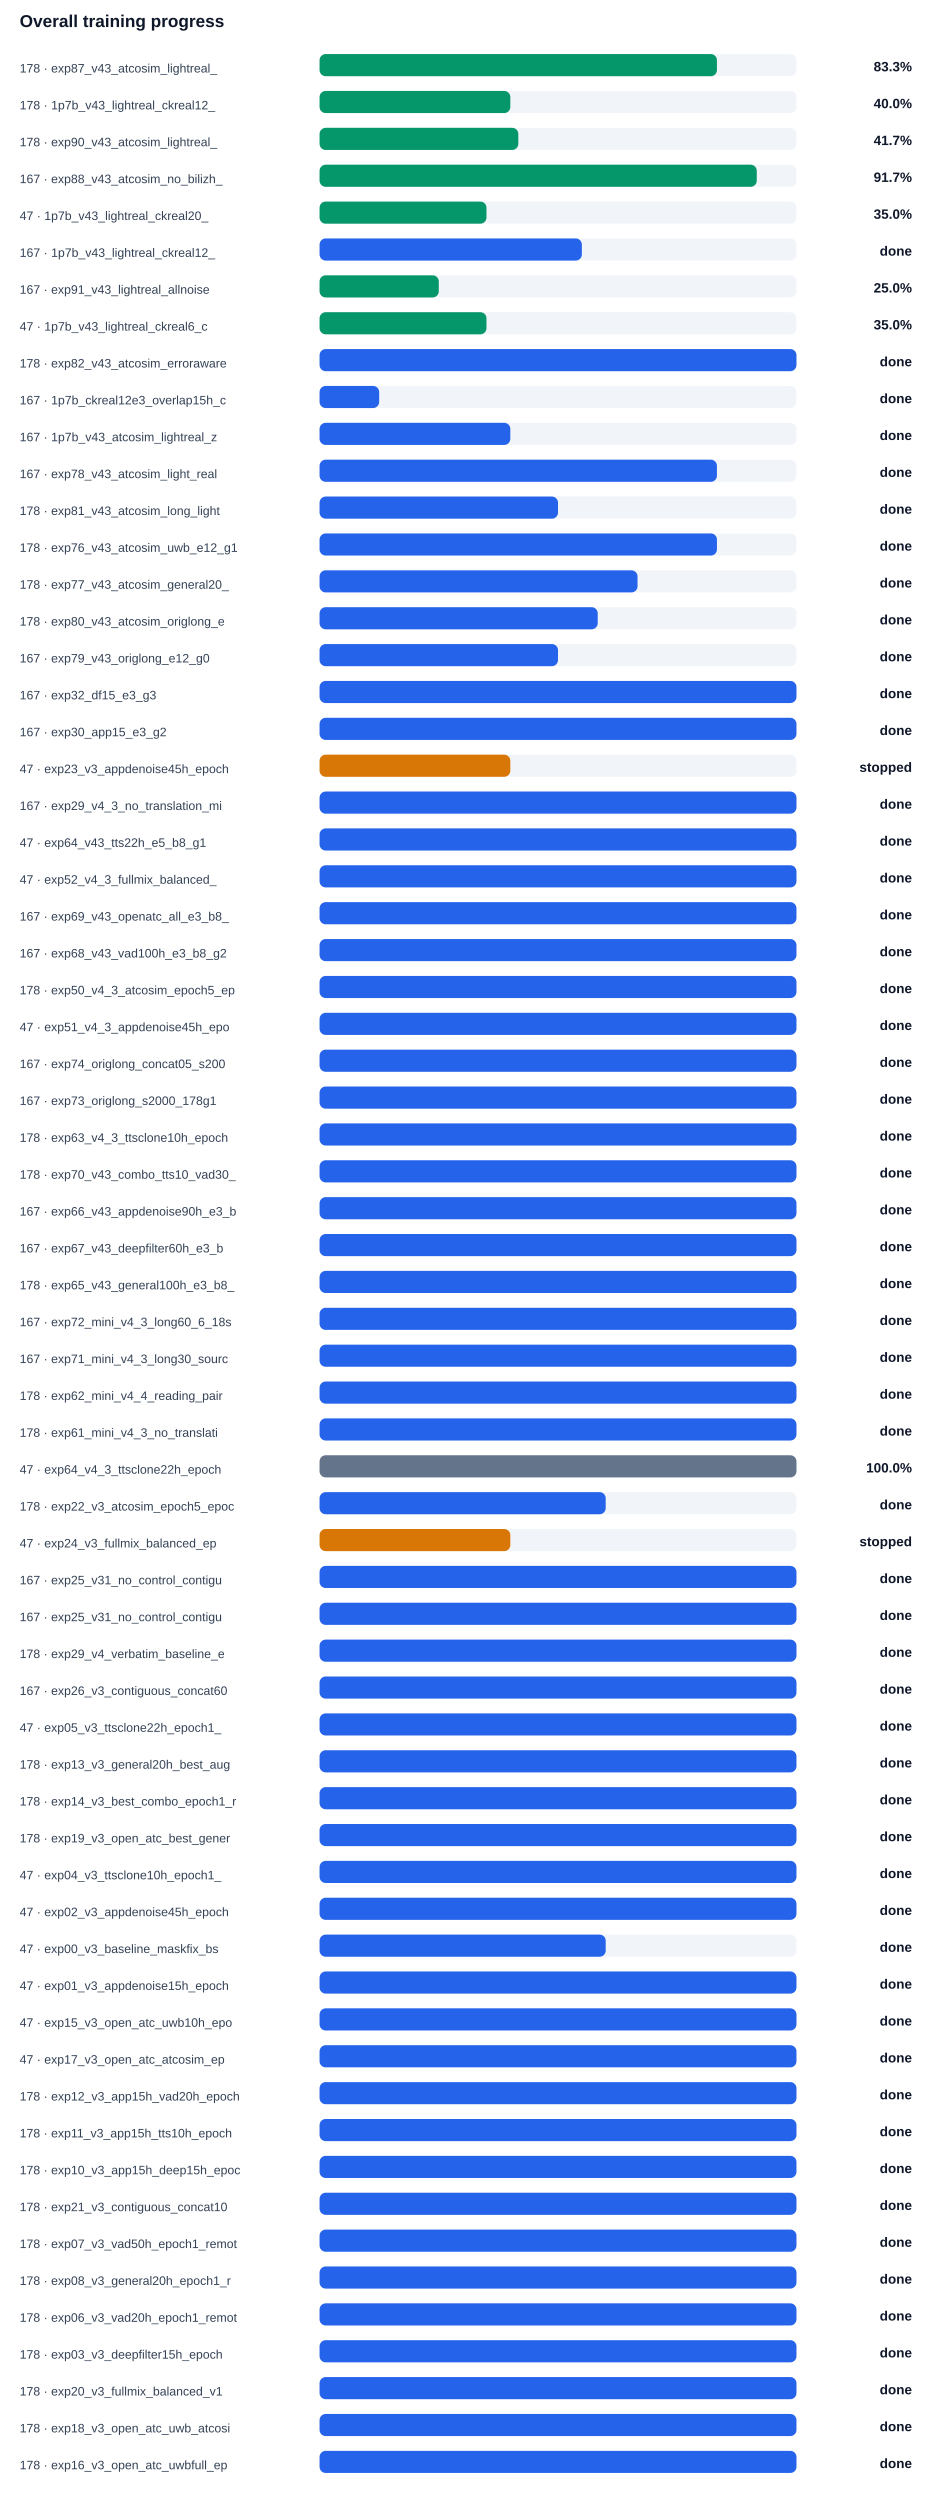
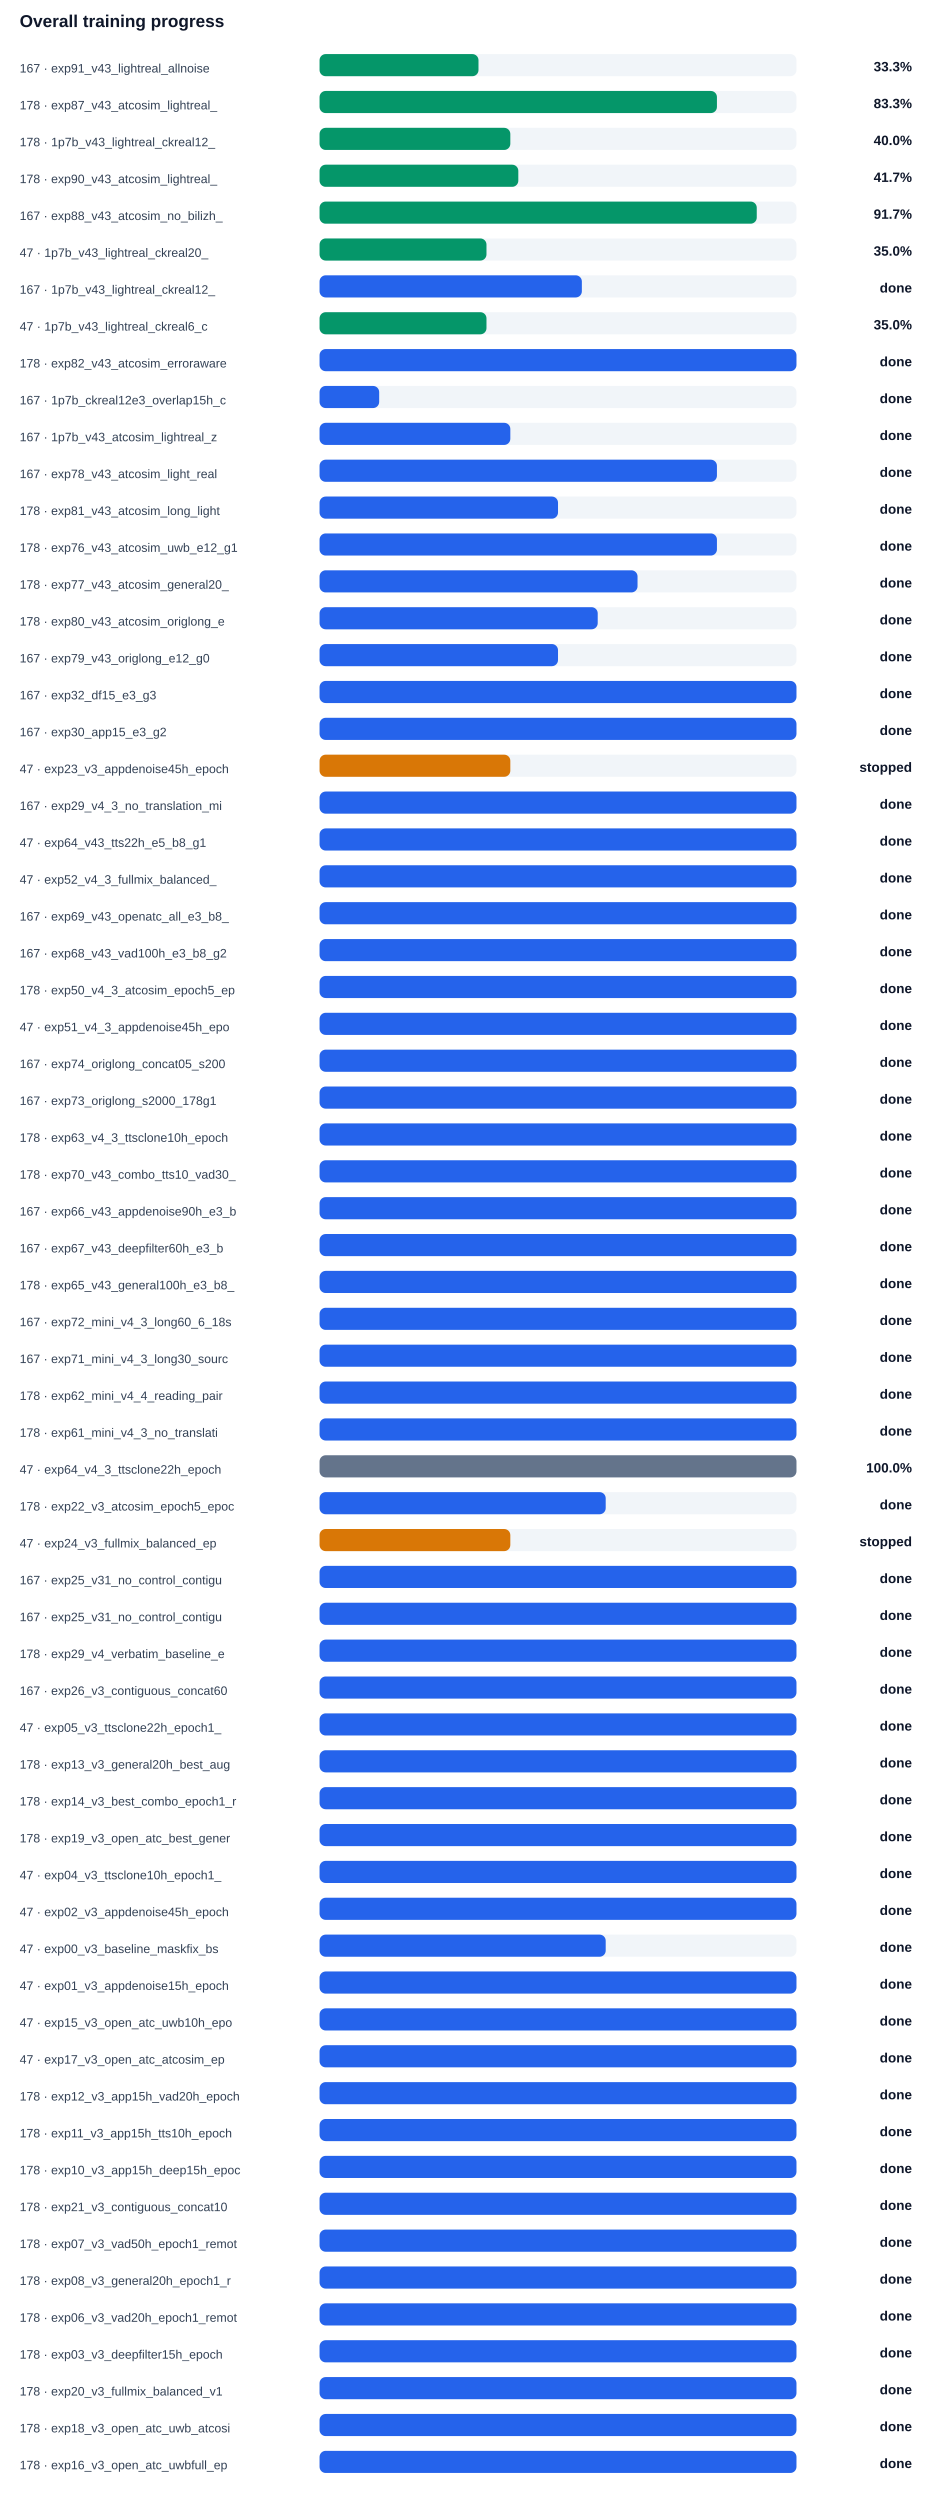
<svg xmlns="http://www.w3.org/2000/svg" width="100%" viewBox="0 0 760 2034" style="max-width:760px;background:#ffffff;border:1px solid #e5e7eb;border-radius:10px;">
  <text x="16.0" y="22.0" font-size="14" fill="#0f172a" text-anchor="start" font-family="Arial, sans-serif" font-weight="700">Overall training progress</text>
-   <text x="16.0" y="59.0" font-size="10" fill="#334155" text-anchor="start" font-family="Arial, sans-serif" font-weight="400">178 · exp87_v43_atcosim_lightreal_</text>
+   <text x="16.0" y="59.0" font-size="10" fill="#334155" text-anchor="start" font-family="Arial, sans-serif" font-weight="400">167 · exp91_v43_lightreal_allnoise</text>
  <rect x="260" y="44" width="388" height="18" rx="5" fill="#f1f5f9" />
-   <rect x="260" y="44" width="323.3" height="18" rx="5" fill="#059669" />
-   <text x="742.0" y="58.0" font-size="11" fill="#0f172a" text-anchor="end" font-family="Arial, sans-serif" font-weight="700">83.3%</text>
-   <text x="16.0" y="89.0" font-size="10" fill="#334155" text-anchor="start" font-family="Arial, sans-serif" font-weight="400">178 · 1p7b_v43_lightreal_ckreal12_</text>
+   <rect x="260" y="44" width="129.3" height="18" rx="5" fill="#059669" />
+   <text x="742.0" y="58.0" font-size="11" fill="#0f172a" text-anchor="end" font-family="Arial, sans-serif" font-weight="700">33.3%</text>
+   <text x="16.0" y="89.0" font-size="10" fill="#334155" text-anchor="start" font-family="Arial, sans-serif" font-weight="400">178 · exp87_v43_atcosim_lightreal_</text>
  <rect x="260" y="74" width="388" height="18" rx="5" fill="#f1f5f9" />
-   <rect x="260" y="74" width="155.2" height="18" rx="5" fill="#059669" />
-   <text x="742.0" y="88.0" font-size="11" fill="#0f172a" text-anchor="end" font-family="Arial, sans-serif" font-weight="700">40.0%</text>
-   <text x="16.0" y="119.0" font-size="10" fill="#334155" text-anchor="start" font-family="Arial, sans-serif" font-weight="400">178 · exp90_v43_atcosim_lightreal_</text>
+   <rect x="260" y="74" width="323.3" height="18" rx="5" fill="#059669" />
+   <text x="742.0" y="88.0" font-size="11" fill="#0f172a" text-anchor="end" font-family="Arial, sans-serif" font-weight="700">83.3%</text>
+   <text x="16.0" y="119.0" font-size="10" fill="#334155" text-anchor="start" font-family="Arial, sans-serif" font-weight="400">178 · 1p7b_v43_lightreal_ckreal12_</text>
  <rect x="260" y="104" width="388" height="18" rx="5" fill="#f1f5f9" />
-   <rect x="260" y="104" width="161.7" height="18" rx="5" fill="#059669" />
-   <text x="742.0" y="118.0" font-size="11" fill="#0f172a" text-anchor="end" font-family="Arial, sans-serif" font-weight="700">41.7%</text>
-   <text x="16.0" y="149.0" font-size="10" fill="#334155" text-anchor="start" font-family="Arial, sans-serif" font-weight="400">167 · exp88_v43_atcosim_no_bilizh_</text>
+   <rect x="260" y="104" width="155.2" height="18" rx="5" fill="#059669" />
+   <text x="742.0" y="118.0" font-size="11" fill="#0f172a" text-anchor="end" font-family="Arial, sans-serif" font-weight="700">40.0%</text>
+   <text x="16.0" y="149.0" font-size="10" fill="#334155" text-anchor="start" font-family="Arial, sans-serif" font-weight="400">178 · exp90_v43_atcosim_lightreal_</text>
  <rect x="260" y="134" width="388" height="18" rx="5" fill="#f1f5f9" />
-   <rect x="260" y="134" width="355.7" height="18" rx="5" fill="#059669" />
-   <text x="742.0" y="148.0" font-size="11" fill="#0f172a" text-anchor="end" font-family="Arial, sans-serif" font-weight="700">91.7%</text>
-   <text x="16.0" y="179.0" font-size="10" fill="#334155" text-anchor="start" font-family="Arial, sans-serif" font-weight="400">47 · 1p7b_v43_lightreal_ckreal20_</text>
+   <rect x="260" y="134" width="161.7" height="18" rx="5" fill="#059669" />
+   <text x="742.0" y="148.0" font-size="11" fill="#0f172a" text-anchor="end" font-family="Arial, sans-serif" font-weight="700">41.7%</text>
+   <text x="16.0" y="179.0" font-size="10" fill="#334155" text-anchor="start" font-family="Arial, sans-serif" font-weight="400">167 · exp88_v43_atcosim_no_bilizh_</text>
  <rect x="260" y="164" width="388" height="18" rx="5" fill="#f1f5f9" />
-   <rect x="260" y="164" width="135.8" height="18" rx="5" fill="#059669" />
-   <text x="742.0" y="178.0" font-size="11" fill="#0f172a" text-anchor="end" font-family="Arial, sans-serif" font-weight="700">35.0%</text>
-   <text x="16.0" y="209.0" font-size="10" fill="#334155" text-anchor="start" font-family="Arial, sans-serif" font-weight="400">167 · 1p7b_v43_lightreal_ckreal12_</text>
+   <rect x="260" y="164" width="355.7" height="18" rx="5" fill="#059669" />
+   <text x="742.0" y="178.0" font-size="11" fill="#0f172a" text-anchor="end" font-family="Arial, sans-serif" font-weight="700">91.7%</text>
+   <text x="16.0" y="209.0" font-size="10" fill="#334155" text-anchor="start" font-family="Arial, sans-serif" font-weight="400">47 · 1p7b_v43_lightreal_ckreal20_</text>
  <rect x="260" y="194" width="388" height="18" rx="5" fill="#f1f5f9" />
-   <rect x="260" y="194" width="213.4" height="18" rx="5" fill="#2563eb" />
-   <text x="742.0" y="208.0" font-size="11" fill="#0f172a" text-anchor="end" font-family="Arial, sans-serif" font-weight="700">done</text>
-   <text x="16.0" y="239.0" font-size="10" fill="#334155" text-anchor="start" font-family="Arial, sans-serif" font-weight="400">167 · exp91_v43_lightreal_allnoise</text>
+   <rect x="260" y="194" width="135.8" height="18" rx="5" fill="#059669" />
+   <text x="742.0" y="208.0" font-size="11" fill="#0f172a" text-anchor="end" font-family="Arial, sans-serif" font-weight="700">35.0%</text>
+   <text x="16.0" y="239.0" font-size="10" fill="#334155" text-anchor="start" font-family="Arial, sans-serif" font-weight="400">167 · 1p7b_v43_lightreal_ckreal12_</text>
  <rect x="260" y="224" width="388" height="18" rx="5" fill="#f1f5f9" />
-   <rect x="260" y="224" width="97.0" height="18" rx="5" fill="#059669" />
-   <text x="742.0" y="238.0" font-size="11" fill="#0f172a" text-anchor="end" font-family="Arial, sans-serif" font-weight="700">25.0%</text>
+   <rect x="260" y="224" width="213.4" height="18" rx="5" fill="#2563eb" />
+   <text x="742.0" y="238.0" font-size="11" fill="#0f172a" text-anchor="end" font-family="Arial, sans-serif" font-weight="700">done</text>
  <text x="16.0" y="269.0" font-size="10" fill="#334155" text-anchor="start" font-family="Arial, sans-serif" font-weight="400">47 · 1p7b_v43_lightreal_ckreal6_c</text>
  <rect x="260" y="254" width="388" height="18" rx="5" fill="#f1f5f9" />
  <rect x="260" y="254" width="135.8" height="18" rx="5" fill="#059669" />
  <text x="742.0" y="268.0" font-size="11" fill="#0f172a" text-anchor="end" font-family="Arial, sans-serif" font-weight="700">35.0%</text>
  <text x="16.0" y="299.0" font-size="10" fill="#334155" text-anchor="start" font-family="Arial, sans-serif" font-weight="400">178 · exp82_v43_atcosim_erroraware</text>
  <rect x="260" y="284" width="388" height="18" rx="5" fill="#f1f5f9" />
  <rect x="260" y="284" width="388.0" height="18" rx="5" fill="#2563eb" />
  <text x="742.0" y="298.0" font-size="11" fill="#0f172a" text-anchor="end" font-family="Arial, sans-serif" font-weight="700">done</text>
  <text x="16.0" y="329.0" font-size="10" fill="#334155" text-anchor="start" font-family="Arial, sans-serif" font-weight="400">167 · 1p7b_ckreal12e3_overlap15h_c</text>
  <rect x="260" y="314" width="388" height="18" rx="5" fill="#f1f5f9" />
  <rect x="260" y="314" width="48.5" height="18" rx="5" fill="#2563eb" />
  <text x="742.0" y="328.0" font-size="11" fill="#0f172a" text-anchor="end" font-family="Arial, sans-serif" font-weight="700">done</text>
  <text x="16.0" y="359.0" font-size="10" fill="#334155" text-anchor="start" font-family="Arial, sans-serif" font-weight="400">167 · 1p7b_v43_atcosim_lightreal_z</text>
  <rect x="260" y="344" width="388" height="18" rx="5" fill="#f1f5f9" />
  <rect x="260" y="344" width="155.2" height="18" rx="5" fill="#2563eb" />
  <text x="742.0" y="358.0" font-size="11" fill="#0f172a" text-anchor="end" font-family="Arial, sans-serif" font-weight="700">done</text>
  <text x="16.0" y="389.0" font-size="10" fill="#334155" text-anchor="start" font-family="Arial, sans-serif" font-weight="400">167 · exp78_v43_atcosim_light_real</text>
  <rect x="260" y="374" width="388" height="18" rx="5" fill="#f1f5f9" />
  <rect x="260" y="374" width="323.3" height="18" rx="5" fill="#2563eb" />
  <text x="742.0" y="388.0" font-size="11" fill="#0f172a" text-anchor="end" font-family="Arial, sans-serif" font-weight="700">done</text>
  <text x="16.0" y="419.0" font-size="10" fill="#334155" text-anchor="start" font-family="Arial, sans-serif" font-weight="400">178 · exp81_v43_atcosim_long_light</text>
  <rect x="260" y="404" width="388" height="18" rx="5" fill="#f1f5f9" />
  <rect x="260" y="404" width="194.0" height="18" rx="5" fill="#2563eb" />
  <text x="742.0" y="418.0" font-size="11" fill="#0f172a" text-anchor="end" font-family="Arial, sans-serif" font-weight="700">done</text>
  <text x="16.0" y="449.0" font-size="10" fill="#334155" text-anchor="start" font-family="Arial, sans-serif" font-weight="400">178 · exp76_v43_atcosim_uwb_e12_g1</text>
  <rect x="260" y="434" width="388" height="18" rx="5" fill="#f1f5f9" />
  <rect x="260" y="434" width="323.3" height="18" rx="5" fill="#2563eb" />
  <text x="742.0" y="448.0" font-size="11" fill="#0f172a" text-anchor="end" font-family="Arial, sans-serif" font-weight="700">done</text>
  <text x="16.0" y="479.0" font-size="10" fill="#334155" text-anchor="start" font-family="Arial, sans-serif" font-weight="400">178 · exp77_v43_atcosim_general20_</text>
  <rect x="260" y="464" width="388" height="18" rx="5" fill="#f1f5f9" />
  <rect x="260" y="464" width="258.7" height="18" rx="5" fill="#2563eb" />
  <text x="742.0" y="478.0" font-size="11" fill="#0f172a" text-anchor="end" font-family="Arial, sans-serif" font-weight="700">done</text>
  <text x="16.0" y="509.0" font-size="10" fill="#334155" text-anchor="start" font-family="Arial, sans-serif" font-weight="400">178 · exp80_v43_atcosim_origlong_e</text>
  <rect x="260" y="494" width="388" height="18" rx="5" fill="#f1f5f9" />
  <rect x="260" y="494" width="226.3" height="18" rx="5" fill="#2563eb" />
  <text x="742.0" y="508.0" font-size="11" fill="#0f172a" text-anchor="end" font-family="Arial, sans-serif" font-weight="700">done</text>
  <text x="16.0" y="539.0" font-size="10" fill="#334155" text-anchor="start" font-family="Arial, sans-serif" font-weight="400">167 · exp79_v43_origlong_e12_g0</text>
  <rect x="260" y="524" width="388" height="18" rx="5" fill="#f1f5f9" />
  <rect x="260" y="524" width="194.0" height="18" rx="5" fill="#2563eb" />
  <text x="742.0" y="538.0" font-size="11" fill="#0f172a" text-anchor="end" font-family="Arial, sans-serif" font-weight="700">done</text>
  <text x="16.0" y="569.0" font-size="10" fill="#334155" text-anchor="start" font-family="Arial, sans-serif" font-weight="400">167 · exp32_df15_e3_g3</text>
  <rect x="260" y="554" width="388" height="18" rx="5" fill="#f1f5f9" />
  <rect x="260" y="554" width="388.0" height="18" rx="5" fill="#2563eb" />
  <text x="742.0" y="568.0" font-size="11" fill="#0f172a" text-anchor="end" font-family="Arial, sans-serif" font-weight="700">done</text>
  <text x="16.0" y="599.0" font-size="10" fill="#334155" text-anchor="start" font-family="Arial, sans-serif" font-weight="400">167 · exp30_app15_e3_g2</text>
  <rect x="260" y="584" width="388" height="18" rx="5" fill="#f1f5f9" />
  <rect x="260" y="584" width="388.0" height="18" rx="5" fill="#2563eb" />
  <text x="742.0" y="598.0" font-size="11" fill="#0f172a" text-anchor="end" font-family="Arial, sans-serif" font-weight="700">done</text>
  <text x="16.0" y="629.0" font-size="10" fill="#334155" text-anchor="start" font-family="Arial, sans-serif" font-weight="400">47 · exp23_v3_appdenoise45h_epoch</text>
  <rect x="260" y="614" width="388" height="18" rx="5" fill="#f1f5f9" />
  <rect x="260" y="614" width="155.2" height="18" rx="5" fill="#d97706" />
  <text x="742.0" y="628.0" font-size="11" fill="#0f172a" text-anchor="end" font-family="Arial, sans-serif" font-weight="700">stopped</text>
  <text x="16.0" y="659.0" font-size="10" fill="#334155" text-anchor="start" font-family="Arial, sans-serif" font-weight="400">167 · exp29_v4_3_no_translation_mi</text>
  <rect x="260" y="644" width="388" height="18" rx="5" fill="#f1f5f9" />
  <rect x="260" y="644" width="388.0" height="18" rx="5" fill="#2563eb" />
  <text x="742.0" y="658.0" font-size="11" fill="#0f172a" text-anchor="end" font-family="Arial, sans-serif" font-weight="700">done</text>
  <text x="16.0" y="689.0" font-size="10" fill="#334155" text-anchor="start" font-family="Arial, sans-serif" font-weight="400">47 · exp64_v43_tts22h_e5_b8_g1</text>
  <rect x="260" y="674" width="388" height="18" rx="5" fill="#f1f5f9" />
  <rect x="260" y="674" width="388.0" height="18" rx="5" fill="#2563eb" />
  <text x="742.0" y="688.0" font-size="11" fill="#0f172a" text-anchor="end" font-family="Arial, sans-serif" font-weight="700">done</text>
  <text x="16.0" y="719.0" font-size="10" fill="#334155" text-anchor="start" font-family="Arial, sans-serif" font-weight="400">47 · exp52_v4_3_fullmix_balanced_</text>
  <rect x="260" y="704" width="388" height="18" rx="5" fill="#f1f5f9" />
  <rect x="260" y="704" width="388.0" height="18" rx="5" fill="#2563eb" />
  <text x="742.0" y="718.0" font-size="11" fill="#0f172a" text-anchor="end" font-family="Arial, sans-serif" font-weight="700">done</text>
  <text x="16.0" y="749.0" font-size="10" fill="#334155" text-anchor="start" font-family="Arial, sans-serif" font-weight="400">167 · exp69_v43_openatc_all_e3_b8_</text>
  <rect x="260" y="734" width="388" height="18" rx="5" fill="#f1f5f9" />
  <rect x="260" y="734" width="388.0" height="18" rx="5" fill="#2563eb" />
  <text x="742.0" y="748.0" font-size="11" fill="#0f172a" text-anchor="end" font-family="Arial, sans-serif" font-weight="700">done</text>
  <text x="16.0" y="779.0" font-size="10" fill="#334155" text-anchor="start" font-family="Arial, sans-serif" font-weight="400">167 · exp68_v43_vad100h_e3_b8_g2</text>
  <rect x="260" y="764" width="388" height="18" rx="5" fill="#f1f5f9" />
  <rect x="260" y="764" width="388.0" height="18" rx="5" fill="#2563eb" />
  <text x="742.0" y="778.0" font-size="11" fill="#0f172a" text-anchor="end" font-family="Arial, sans-serif" font-weight="700">done</text>
  <text x="16.0" y="809.0" font-size="10" fill="#334155" text-anchor="start" font-family="Arial, sans-serif" font-weight="400">178 · exp50_v4_3_atcosim_epoch5_ep</text>
  <rect x="260" y="794" width="388" height="18" rx="5" fill="#f1f5f9" />
  <rect x="260" y="794" width="388.0" height="18" rx="5" fill="#2563eb" />
  <text x="742.0" y="808.0" font-size="11" fill="#0f172a" text-anchor="end" font-family="Arial, sans-serif" font-weight="700">done</text>
  <text x="16.0" y="839.0" font-size="10" fill="#334155" text-anchor="start" font-family="Arial, sans-serif" font-weight="400">47 · exp51_v4_3_appdenoise45h_epo</text>
  <rect x="260" y="824" width="388" height="18" rx="5" fill="#f1f5f9" />
  <rect x="260" y="824" width="388.0" height="18" rx="5" fill="#2563eb" />
  <text x="742.0" y="838.0" font-size="11" fill="#0f172a" text-anchor="end" font-family="Arial, sans-serif" font-weight="700">done</text>
  <text x="16.0" y="869.0" font-size="10" fill="#334155" text-anchor="start" font-family="Arial, sans-serif" font-weight="400">167 · exp74_origlong_concat05_s200</text>
  <rect x="260" y="854" width="388" height="18" rx="5" fill="#f1f5f9" />
  <rect x="260" y="854" width="388.0" height="18" rx="5" fill="#2563eb" />
  <text x="742.0" y="868.0" font-size="11" fill="#0f172a" text-anchor="end" font-family="Arial, sans-serif" font-weight="700">done</text>
  <text x="16.0" y="899.0" font-size="10" fill="#334155" text-anchor="start" font-family="Arial, sans-serif" font-weight="400">167 · exp73_origlong_s2000_178g1</text>
  <rect x="260" y="884" width="388" height="18" rx="5" fill="#f1f5f9" />
  <rect x="260" y="884" width="388.0" height="18" rx="5" fill="#2563eb" />
  <text x="742.0" y="898.0" font-size="11" fill="#0f172a" text-anchor="end" font-family="Arial, sans-serif" font-weight="700">done</text>
  <text x="16.0" y="929.0" font-size="10" fill="#334155" text-anchor="start" font-family="Arial, sans-serif" font-weight="400">178 · exp63_v4_3_ttsclone10h_epoch</text>
  <rect x="260" y="914" width="388" height="18" rx="5" fill="#f1f5f9" />
  <rect x="260" y="914" width="388.0" height="18" rx="5" fill="#2563eb" />
  <text x="742.0" y="928.0" font-size="11" fill="#0f172a" text-anchor="end" font-family="Arial, sans-serif" font-weight="700">done</text>
  <text x="16.0" y="959.0" font-size="10" fill="#334155" text-anchor="start" font-family="Arial, sans-serif" font-weight="400">178 · exp70_v43_combo_tts10_vad30_</text>
  <rect x="260" y="944" width="388" height="18" rx="5" fill="#f1f5f9" />
  <rect x="260" y="944" width="388.0" height="18" rx="5" fill="#2563eb" />
  <text x="742.0" y="958.0" font-size="11" fill="#0f172a" text-anchor="end" font-family="Arial, sans-serif" font-weight="700">done</text>
  <text x="16.0" y="989.0" font-size="10" fill="#334155" text-anchor="start" font-family="Arial, sans-serif" font-weight="400">167 · exp66_v43_appdenoise90h_e3_b</text>
  <rect x="260" y="974" width="388" height="18" rx="5" fill="#f1f5f9" />
  <rect x="260" y="974" width="388.0" height="18" rx="5" fill="#2563eb" />
  <text x="742.0" y="988.0" font-size="11" fill="#0f172a" text-anchor="end" font-family="Arial, sans-serif" font-weight="700">done</text>
  <text x="16.0" y="1019.0" font-size="10" fill="#334155" text-anchor="start" font-family="Arial, sans-serif" font-weight="400">167 · exp67_v43_deepfilter60h_e3_b</text>
  <rect x="260" y="1004" width="388" height="18" rx="5" fill="#f1f5f9" />
  <rect x="260" y="1004" width="388.0" height="18" rx="5" fill="#2563eb" />
  <text x="742.0" y="1018.0" font-size="11" fill="#0f172a" text-anchor="end" font-family="Arial, sans-serif" font-weight="700">done</text>
  <text x="16.0" y="1049.0" font-size="10" fill="#334155" text-anchor="start" font-family="Arial, sans-serif" font-weight="400">178 · exp65_v43_general100h_e3_b8_</text>
  <rect x="260" y="1034" width="388" height="18" rx="5" fill="#f1f5f9" />
  <rect x="260" y="1034" width="388.0" height="18" rx="5" fill="#2563eb" />
  <text x="742.0" y="1048.0" font-size="11" fill="#0f172a" text-anchor="end" font-family="Arial, sans-serif" font-weight="700">done</text>
  <text x="16.0" y="1079.0" font-size="10" fill="#334155" text-anchor="start" font-family="Arial, sans-serif" font-weight="400">167 · exp72_mini_v4_3_long60_6_18s</text>
  <rect x="260" y="1064" width="388" height="18" rx="5" fill="#f1f5f9" />
  <rect x="260" y="1064" width="388.0" height="18" rx="5" fill="#2563eb" />
  <text x="742.0" y="1078.0" font-size="11" fill="#0f172a" text-anchor="end" font-family="Arial, sans-serif" font-weight="700">done</text>
  <text x="16.0" y="1109.0" font-size="10" fill="#334155" text-anchor="start" font-family="Arial, sans-serif" font-weight="400">167 · exp71_mini_v4_3_long30_sourc</text>
  <rect x="260" y="1094" width="388" height="18" rx="5" fill="#f1f5f9" />
  <rect x="260" y="1094" width="388.0" height="18" rx="5" fill="#2563eb" />
  <text x="742.0" y="1108.0" font-size="11" fill="#0f172a" text-anchor="end" font-family="Arial, sans-serif" font-weight="700">done</text>
  <text x="16.0" y="1139.0" font-size="10" fill="#334155" text-anchor="start" font-family="Arial, sans-serif" font-weight="400">178 · exp62_mini_v4_4_reading_pair</text>
  <rect x="260" y="1124" width="388" height="18" rx="5" fill="#f1f5f9" />
  <rect x="260" y="1124" width="388.0" height="18" rx="5" fill="#2563eb" />
  <text x="742.0" y="1138.0" font-size="11" fill="#0f172a" text-anchor="end" font-family="Arial, sans-serif" font-weight="700">done</text>
  <text x="16.0" y="1169.0" font-size="10" fill="#334155" text-anchor="start" font-family="Arial, sans-serif" font-weight="400">178 · exp61_mini_v4_3_no_translati</text>
  <rect x="260" y="1154" width="388" height="18" rx="5" fill="#f1f5f9" />
  <rect x="260" y="1154" width="388.0" height="18" rx="5" fill="#2563eb" />
  <text x="742.0" y="1168.0" font-size="11" fill="#0f172a" text-anchor="end" font-family="Arial, sans-serif" font-weight="700">done</text>
  <text x="16.0" y="1199.0" font-size="10" fill="#334155" text-anchor="start" font-family="Arial, sans-serif" font-weight="400">47 · exp64_v4_3_ttsclone22h_epoch</text>
  <rect x="260" y="1184" width="388" height="18" rx="5" fill="#f1f5f9" />
  <rect x="260" y="1184" width="388.0" height="18" rx="5" fill="#64748b" />
  <text x="742.0" y="1198.0" font-size="11" fill="#0f172a" text-anchor="end" font-family="Arial, sans-serif" font-weight="700">100.0%</text>
  <text x="16.0" y="1229.0" font-size="10" fill="#334155" text-anchor="start" font-family="Arial, sans-serif" font-weight="400">178 · exp22_v3_atcosim_epoch5_epoc</text>
  <rect x="260" y="1214" width="388" height="18" rx="5" fill="#f1f5f9" />
  <rect x="260" y="1214" width="232.8" height="18" rx="5" fill="#2563eb" />
  <text x="742.0" y="1228.0" font-size="11" fill="#0f172a" text-anchor="end" font-family="Arial, sans-serif" font-weight="700">done</text>
  <text x="16.0" y="1259.0" font-size="10" fill="#334155" text-anchor="start" font-family="Arial, sans-serif" font-weight="400">47 · exp24_v3_fullmix_balanced_ep</text>
  <rect x="260" y="1244" width="388" height="18" rx="5" fill="#f1f5f9" />
  <rect x="260" y="1244" width="155.2" height="18" rx="5" fill="#d97706" />
  <text x="742.0" y="1258.0" font-size="11" fill="#0f172a" text-anchor="end" font-family="Arial, sans-serif" font-weight="700">stopped</text>
  <text x="16.0" y="1289.0" font-size="10" fill="#334155" text-anchor="start" font-family="Arial, sans-serif" font-weight="400">167 · exp25_v31_no_control_contigu</text>
  <rect x="260" y="1274" width="388" height="18" rx="5" fill="#f1f5f9" />
  <rect x="260" y="1274" width="388.0" height="18" rx="5" fill="#2563eb" />
  <text x="742.0" y="1288.0" font-size="11" fill="#0f172a" text-anchor="end" font-family="Arial, sans-serif" font-weight="700">done</text>
  <text x="16.0" y="1319.0" font-size="10" fill="#334155" text-anchor="start" font-family="Arial, sans-serif" font-weight="400">167 · exp25_v31_no_control_contigu</text>
  <rect x="260" y="1304" width="388" height="18" rx="5" fill="#f1f5f9" />
  <rect x="260" y="1304" width="388.0" height="18" rx="5" fill="#2563eb" />
  <text x="742.0" y="1318.0" font-size="11" fill="#0f172a" text-anchor="end" font-family="Arial, sans-serif" font-weight="700">done</text>
  <text x="16.0" y="1349.0" font-size="10" fill="#334155" text-anchor="start" font-family="Arial, sans-serif" font-weight="400">178 · exp29_v4_verbatim_baseline_e</text>
  <rect x="260" y="1334" width="388" height="18" rx="5" fill="#f1f5f9" />
  <rect x="260" y="1334" width="388.0" height="18" rx="5" fill="#2563eb" />
  <text x="742.0" y="1348.0" font-size="11" fill="#0f172a" text-anchor="end" font-family="Arial, sans-serif" font-weight="700">done</text>
  <text x="16.0" y="1379.0" font-size="10" fill="#334155" text-anchor="start" font-family="Arial, sans-serif" font-weight="400">167 · exp26_v3_contiguous_concat60</text>
  <rect x="260" y="1364" width="388" height="18" rx="5" fill="#f1f5f9" />
  <rect x="260" y="1364" width="388.0" height="18" rx="5" fill="#2563eb" />
  <text x="742.0" y="1378.0" font-size="11" fill="#0f172a" text-anchor="end" font-family="Arial, sans-serif" font-weight="700">done</text>
  <text x="16.0" y="1409.0" font-size="10" fill="#334155" text-anchor="start" font-family="Arial, sans-serif" font-weight="400">47 · exp05_v3_ttsclone22h_epoch1_</text>
  <rect x="260" y="1394" width="388" height="18" rx="5" fill="#f1f5f9" />
  <rect x="260" y="1394" width="388.0" height="18" rx="5" fill="#2563eb" />
  <text x="742.0" y="1408.0" font-size="11" fill="#0f172a" text-anchor="end" font-family="Arial, sans-serif" font-weight="700">done</text>
  <text x="16.0" y="1439.0" font-size="10" fill="#334155" text-anchor="start" font-family="Arial, sans-serif" font-weight="400">178 · exp13_v3_general20h_best_aug</text>
  <rect x="260" y="1424" width="388" height="18" rx="5" fill="#f1f5f9" />
  <rect x="260" y="1424" width="388.0" height="18" rx="5" fill="#2563eb" />
  <text x="742.0" y="1438.0" font-size="11" fill="#0f172a" text-anchor="end" font-family="Arial, sans-serif" font-weight="700">done</text>
  <text x="16.0" y="1469.0" font-size="10" fill="#334155" text-anchor="start" font-family="Arial, sans-serif" font-weight="400">178 · exp14_v3_best_combo_epoch1_r</text>
  <rect x="260" y="1454" width="388" height="18" rx="5" fill="#f1f5f9" />
  <rect x="260" y="1454" width="388.0" height="18" rx="5" fill="#2563eb" />
  <text x="742.0" y="1468.0" font-size="11" fill="#0f172a" text-anchor="end" font-family="Arial, sans-serif" font-weight="700">done</text>
  <text x="16.0" y="1499.0" font-size="10" fill="#334155" text-anchor="start" font-family="Arial, sans-serif" font-weight="400">178 · exp19_v3_open_atc_best_gener</text>
  <rect x="260" y="1484" width="388" height="18" rx="5" fill="#f1f5f9" />
  <rect x="260" y="1484" width="388.0" height="18" rx="5" fill="#2563eb" />
  <text x="742.0" y="1498.0" font-size="11" fill="#0f172a" text-anchor="end" font-family="Arial, sans-serif" font-weight="700">done</text>
  <text x="16.0" y="1529.0" font-size="10" fill="#334155" text-anchor="start" font-family="Arial, sans-serif" font-weight="400">47 · exp04_v3_ttsclone10h_epoch1_</text>
  <rect x="260" y="1514" width="388" height="18" rx="5" fill="#f1f5f9" />
  <rect x="260" y="1514" width="388.0" height="18" rx="5" fill="#2563eb" />
  <text x="742.0" y="1528.0" font-size="11" fill="#0f172a" text-anchor="end" font-family="Arial, sans-serif" font-weight="700">done</text>
  <text x="16.0" y="1559.0" font-size="10" fill="#334155" text-anchor="start" font-family="Arial, sans-serif" font-weight="400">47 · exp02_v3_appdenoise45h_epoch</text>
  <rect x="260" y="1544" width="388" height="18" rx="5" fill="#f1f5f9" />
  <rect x="260" y="1544" width="388.0" height="18" rx="5" fill="#2563eb" />
  <text x="742.0" y="1558.0" font-size="11" fill="#0f172a" text-anchor="end" font-family="Arial, sans-serif" font-weight="700">done</text>
  <text x="16.0" y="1589.0" font-size="10" fill="#334155" text-anchor="start" font-family="Arial, sans-serif" font-weight="400">47 · exp00_v3_baseline_maskfix_bs</text>
  <rect x="260" y="1574" width="388" height="18" rx="5" fill="#f1f5f9" />
  <rect x="260" y="1574" width="232.8" height="18" rx="5" fill="#2563eb" />
  <text x="742.0" y="1588.0" font-size="11" fill="#0f172a" text-anchor="end" font-family="Arial, sans-serif" font-weight="700">done</text>
  <text x="16.0" y="1619.0" font-size="10" fill="#334155" text-anchor="start" font-family="Arial, sans-serif" font-weight="400">47 · exp01_v3_appdenoise15h_epoch</text>
  <rect x="260" y="1604" width="388" height="18" rx="5" fill="#f1f5f9" />
  <rect x="260" y="1604" width="388.0" height="18" rx="5" fill="#2563eb" />
  <text x="742.0" y="1618.0" font-size="11" fill="#0f172a" text-anchor="end" font-family="Arial, sans-serif" font-weight="700">done</text>
  <text x="16.0" y="1649.0" font-size="10" fill="#334155" text-anchor="start" font-family="Arial, sans-serif" font-weight="400">47 · exp15_v3_open_atc_uwb10h_epo</text>
  <rect x="260" y="1634" width="388" height="18" rx="5" fill="#f1f5f9" />
  <rect x="260" y="1634" width="388.0" height="18" rx="5" fill="#2563eb" />
  <text x="742.0" y="1648.0" font-size="11" fill="#0f172a" text-anchor="end" font-family="Arial, sans-serif" font-weight="700">done</text>
  <text x="16.0" y="1679.0" font-size="10" fill="#334155" text-anchor="start" font-family="Arial, sans-serif" font-weight="400">47 · exp17_v3_open_atc_atcosim_ep</text>
  <rect x="260" y="1664" width="388" height="18" rx="5" fill="#f1f5f9" />
  <rect x="260" y="1664" width="388.0" height="18" rx="5" fill="#2563eb" />
  <text x="742.0" y="1678.0" font-size="11" fill="#0f172a" text-anchor="end" font-family="Arial, sans-serif" font-weight="700">done</text>
  <text x="16.0" y="1709.0" font-size="10" fill="#334155" text-anchor="start" font-family="Arial, sans-serif" font-weight="400">178 · exp12_v3_app15h_vad20h_epoch</text>
  <rect x="260" y="1694" width="388" height="18" rx="5" fill="#f1f5f9" />
  <rect x="260" y="1694" width="388.0" height="18" rx="5" fill="#2563eb" />
  <text x="742.0" y="1708.0" font-size="11" fill="#0f172a" text-anchor="end" font-family="Arial, sans-serif" font-weight="700">done</text>
  <text x="16.0" y="1739.0" font-size="10" fill="#334155" text-anchor="start" font-family="Arial, sans-serif" font-weight="400">178 · exp11_v3_app15h_tts10h_epoch</text>
  <rect x="260" y="1724" width="388" height="18" rx="5" fill="#f1f5f9" />
  <rect x="260" y="1724" width="388.0" height="18" rx="5" fill="#2563eb" />
  <text x="742.0" y="1738.0" font-size="11" fill="#0f172a" text-anchor="end" font-family="Arial, sans-serif" font-weight="700">done</text>
  <text x="16.0" y="1769.0" font-size="10" fill="#334155" text-anchor="start" font-family="Arial, sans-serif" font-weight="400">178 · exp10_v3_app15h_deep15h_epoc</text>
  <rect x="260" y="1754" width="388" height="18" rx="5" fill="#f1f5f9" />
  <rect x="260" y="1754" width="388.0" height="18" rx="5" fill="#2563eb" />
  <text x="742.0" y="1768.0" font-size="11" fill="#0f172a" text-anchor="end" font-family="Arial, sans-serif" font-weight="700">done</text>
  <text x="16.0" y="1799.0" font-size="10" fill="#334155" text-anchor="start" font-family="Arial, sans-serif" font-weight="400">178 · exp21_v3_contiguous_concat10</text>
  <rect x="260" y="1784" width="388" height="18" rx="5" fill="#f1f5f9" />
  <rect x="260" y="1784" width="388.0" height="18" rx="5" fill="#2563eb" />
  <text x="742.0" y="1798.0" font-size="11" fill="#0f172a" text-anchor="end" font-family="Arial, sans-serif" font-weight="700">done</text>
  <text x="16.0" y="1829.0" font-size="10" fill="#334155" text-anchor="start" font-family="Arial, sans-serif" font-weight="400">178 · exp07_v3_vad50h_epoch1_remot</text>
  <rect x="260" y="1814" width="388" height="18" rx="5" fill="#f1f5f9" />
  <rect x="260" y="1814" width="388.0" height="18" rx="5" fill="#2563eb" />
  <text x="742.0" y="1828.0" font-size="11" fill="#0f172a" text-anchor="end" font-family="Arial, sans-serif" font-weight="700">done</text>
  <text x="16.0" y="1859.0" font-size="10" fill="#334155" text-anchor="start" font-family="Arial, sans-serif" font-weight="400">178 · exp08_v3_general20h_epoch1_r</text>
  <rect x="260" y="1844" width="388" height="18" rx="5" fill="#f1f5f9" />
  <rect x="260" y="1844" width="388.0" height="18" rx="5" fill="#2563eb" />
  <text x="742.0" y="1858.0" font-size="11" fill="#0f172a" text-anchor="end" font-family="Arial, sans-serif" font-weight="700">done</text>
  <text x="16.0" y="1889.0" font-size="10" fill="#334155" text-anchor="start" font-family="Arial, sans-serif" font-weight="400">178 · exp06_v3_vad20h_epoch1_remot</text>
  <rect x="260" y="1874" width="388" height="18" rx="5" fill="#f1f5f9" />
  <rect x="260" y="1874" width="388.0" height="18" rx="5" fill="#2563eb" />
  <text x="742.0" y="1888.0" font-size="11" fill="#0f172a" text-anchor="end" font-family="Arial, sans-serif" font-weight="700">done</text>
  <text x="16.0" y="1919.0" font-size="10" fill="#334155" text-anchor="start" font-family="Arial, sans-serif" font-weight="400">178 · exp03_v3_deepfilter15h_epoch</text>
  <rect x="260" y="1904" width="388" height="18" rx="5" fill="#f1f5f9" />
  <rect x="260" y="1904" width="388.0" height="18" rx="5" fill="#2563eb" />
  <text x="742.0" y="1918.0" font-size="11" fill="#0f172a" text-anchor="end" font-family="Arial, sans-serif" font-weight="700">done</text>
  <text x="16.0" y="1949.0" font-size="10" fill="#334155" text-anchor="start" font-family="Arial, sans-serif" font-weight="400">178 · exp20_v3_fullmix_balanced_v1</text>
  <rect x="260" y="1934" width="388" height="18" rx="5" fill="#f1f5f9" />
  <rect x="260" y="1934" width="388.0" height="18" rx="5" fill="#2563eb" />
  <text x="742.0" y="1948.0" font-size="11" fill="#0f172a" text-anchor="end" font-family="Arial, sans-serif" font-weight="700">done</text>
  <text x="16.0" y="1979.0" font-size="10" fill="#334155" text-anchor="start" font-family="Arial, sans-serif" font-weight="400">178 · exp18_v3_open_atc_uwb_atcosi</text>
  <rect x="260" y="1964" width="388" height="18" rx="5" fill="#f1f5f9" />
  <rect x="260" y="1964" width="388.0" height="18" rx="5" fill="#2563eb" />
  <text x="742.0" y="1978.0" font-size="11" fill="#0f172a" text-anchor="end" font-family="Arial, sans-serif" font-weight="700">done</text>
  <text x="16.0" y="2009.0" font-size="10" fill="#334155" text-anchor="start" font-family="Arial, sans-serif" font-weight="400">178 · exp16_v3_open_atc_uwbfull_ep</text>
  <rect x="260" y="1994" width="388" height="18" rx="5" fill="#f1f5f9" />
  <rect x="260" y="1994" width="388.0" height="18" rx="5" fill="#2563eb" />
  <text x="742.0" y="2008.0" font-size="11" fill="#0f172a" text-anchor="end" font-family="Arial, sans-serif" font-weight="700">done</text>
</svg>
